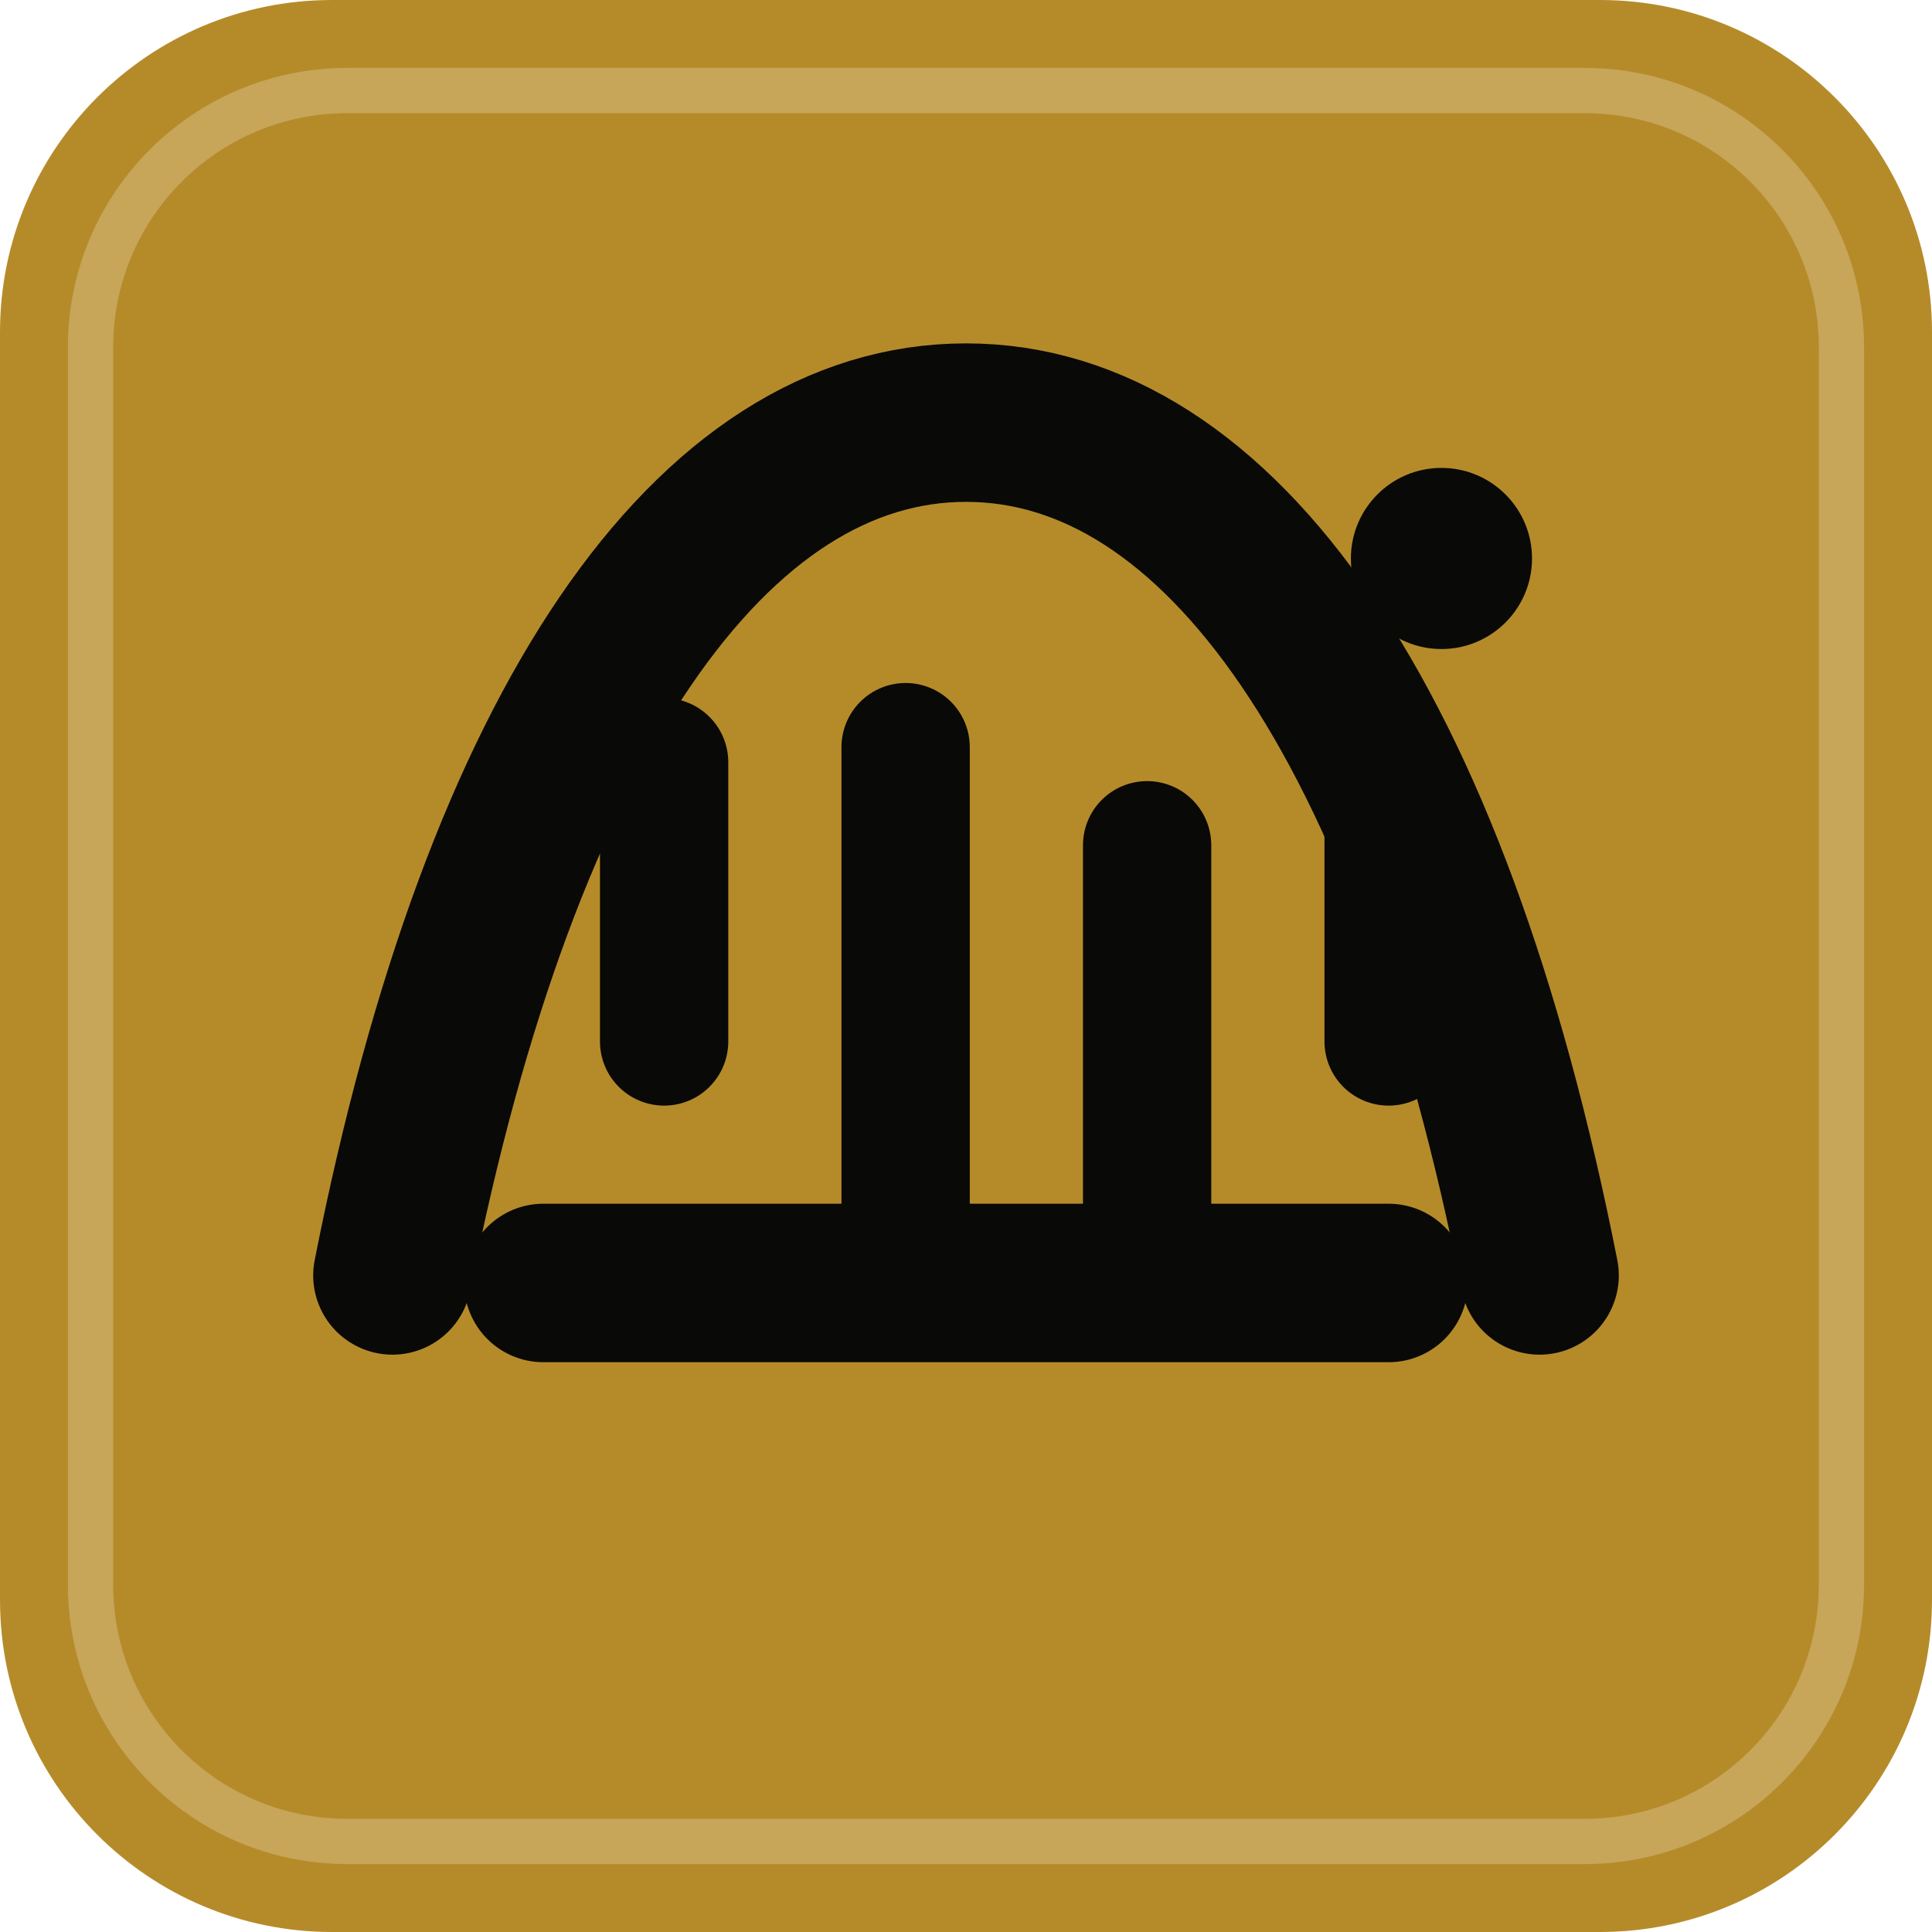
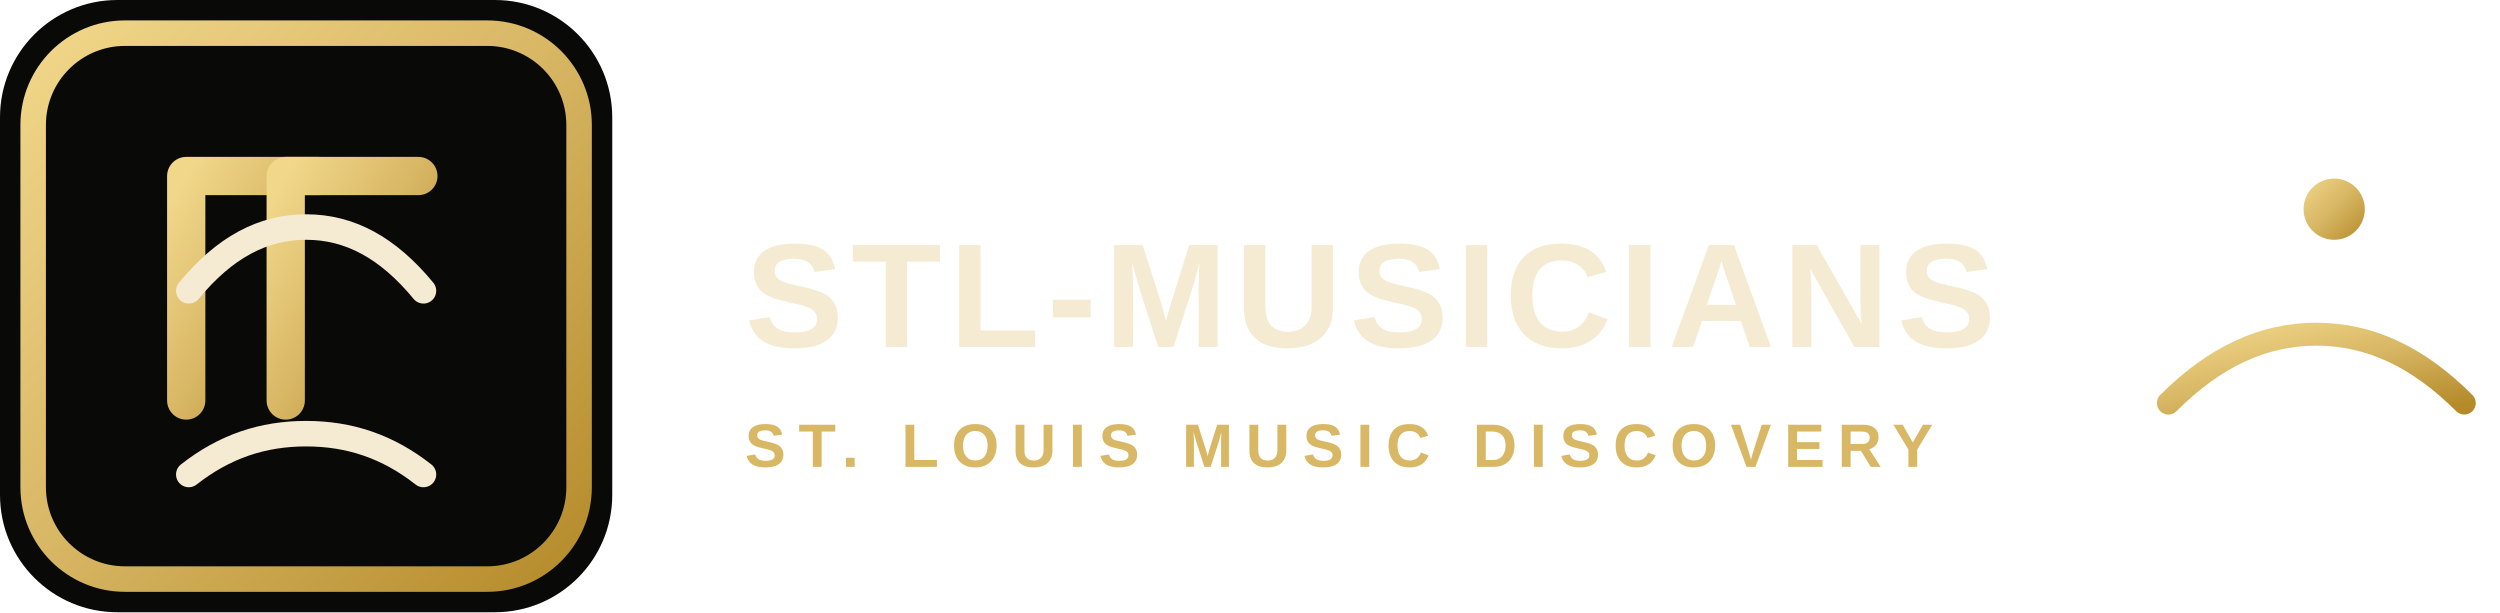
- <svg xmlns="http://www.w3.org/2000/svg" viewBox="0 0 512 512" role="img" aria-labelledby="title desc">
-   <rect width="512" height="512" rx="88" fill="#b58b2a" />
-   <rect x="24" y="24" width="464" height="464" rx="68" fill="none" stroke="#f5ead2" stroke-opacity=".28" stroke-width="12" />
-   <path d="M104 338C133 191 189 112 256 112s123 79 152 226" fill="none" stroke="#090907" stroke-linecap="round" stroke-width="42" />
-   <path d="M144 340h224" fill="none" stroke="#090907" stroke-linecap="round" stroke-width="42" />
-   <path d="M176 276v-74M240 338V198M304 338V224M368 276v-58" fill="none" stroke="#090907" stroke-linecap="round" stroke-width="34" />
-   <circle cx="382" cy="148" r="24" fill="#090907" />
+ <svg xmlns="http://www.w3.org/2000/svg" viewBox="0 0 980 240" role="img" aria-labelledby="title desc">
+   <defs>
+     <linearGradient id="brass" x1="0" x2="1" y1="0" y2="1">
+       <stop offset="0" stop-color="#f1d78a" />
+       <stop offset=".48" stop-color="#d8b765" />
+       <stop offset="1" stop-color="#b58b2a" />
+     </linearGradient>
+   </defs>
+   <rect width="240" height="240" rx="46" fill="#090907" />
+   <rect x="13" y="13" width="214" height="214" rx="36" fill="none" stroke="url(#brass)" stroke-width="10" />
+   <path d="M58 157h124" fill="none" stroke="url(#brass)" stroke-linecap="round" stroke-width="15" />
+   <path d="M73 157V69h52" fill="none" stroke="url(#brass)" stroke-linecap="round" stroke-linejoin="round" stroke-width="15" />
+   <path d="M112 157V69h52" fill="none" stroke="url(#brass)" stroke-linecap="round" stroke-linejoin="round" stroke-width="15" />
+   <path d="M164 69v88" fill="none" stroke="url(#brass)" stroke-linecap="round" stroke-width="15" />
+   <path d="M74 114c14-17 29-25 46-25s32 8 46 25" fill="none" stroke="#f5ead2" stroke-linecap="round" stroke-width="10" />
+   <path d="M74 186c14-11 29-16 46-16s32 5 46 16" fill="none" stroke="#f5ead2" stroke-linecap="round" stroke-width="10" />
+   <path d="M292 72h416" fill="none" stroke="url(#brass)" stroke-linecap="round" stroke-width="5" />
+   <text x="292" y="136" fill="#f5ead2" font-family="Arial, Helvetica, sans-serif" font-size="58" font-weight="900" letter-spacing="3">STL-MUSICIANS</text>
+   <text x="292" y="183" fill="#d8b765" font-family="Arial, Helvetica, sans-serif" font-size="24" font-weight="700" letter-spacing="5">ST. LOUIS MUSIC DISCOVERY</text>
+   <circle cx="915" cy="82" r="12" fill="url(#brass)" />
+   <path d="M850 158c18-18 37-27 58-27s40 9 58 27" fill="none" stroke="url(#brass)" stroke-linecap="round" stroke-width="9" />
</svg>
